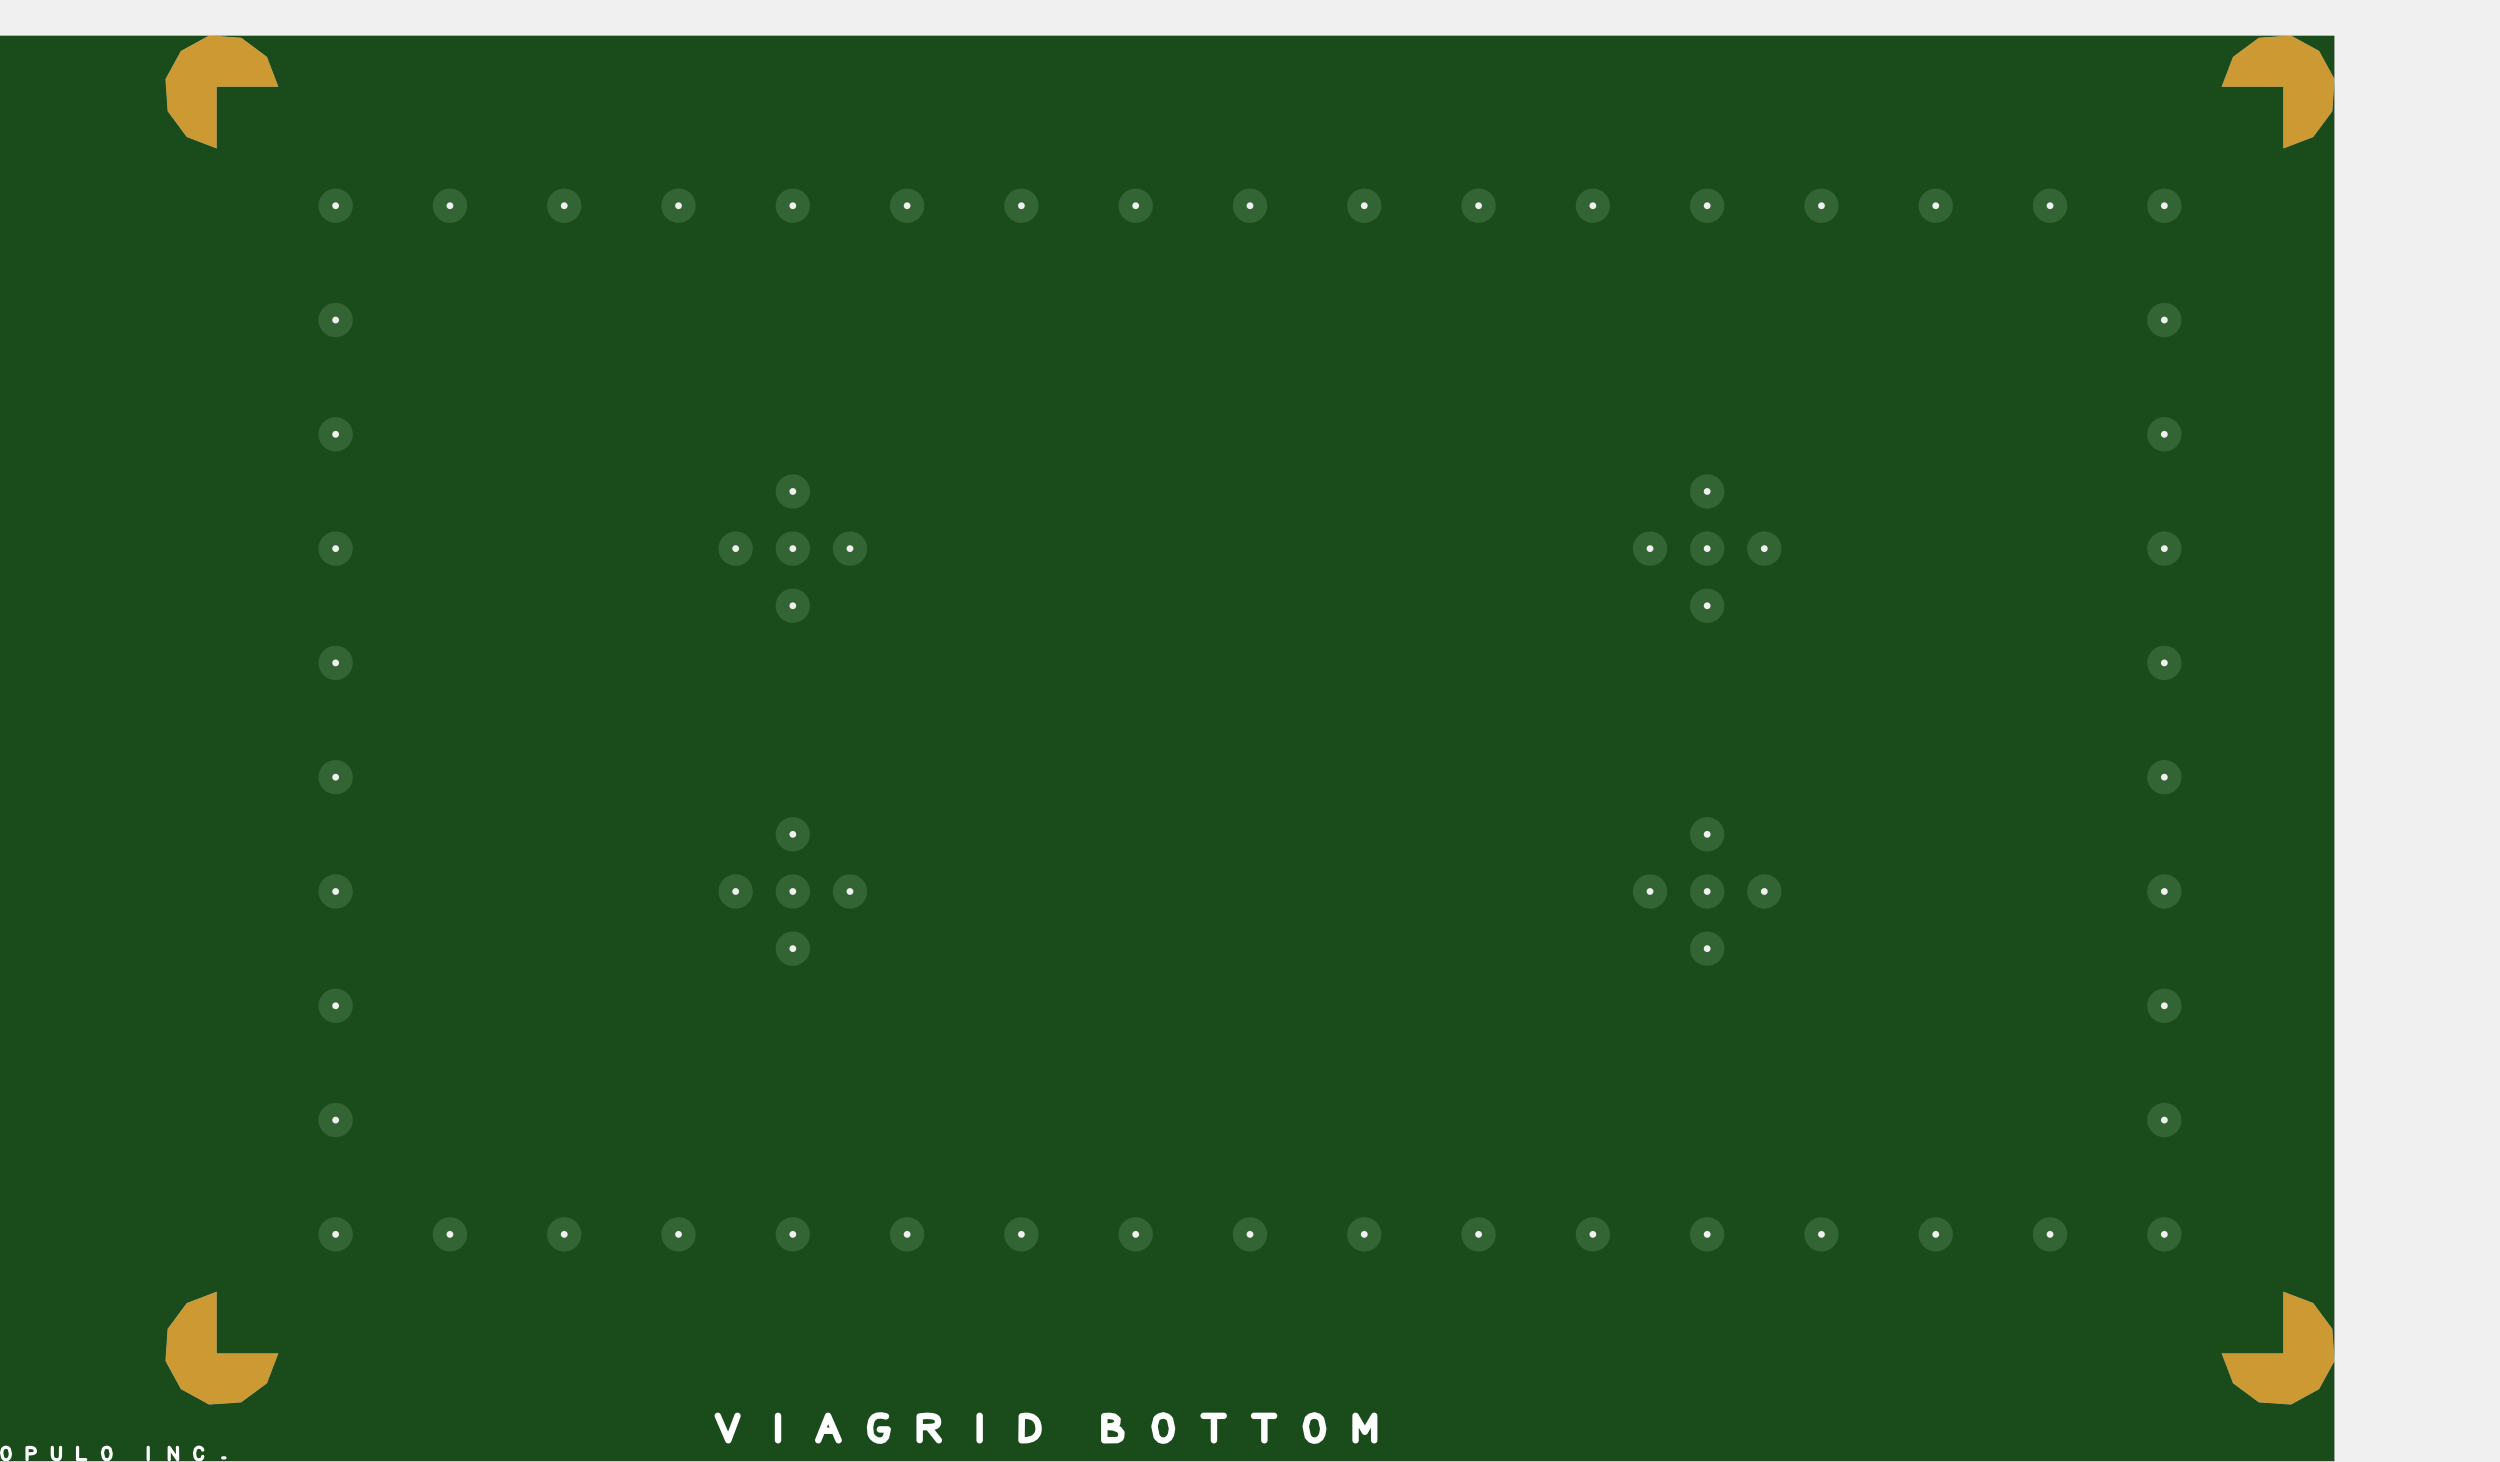
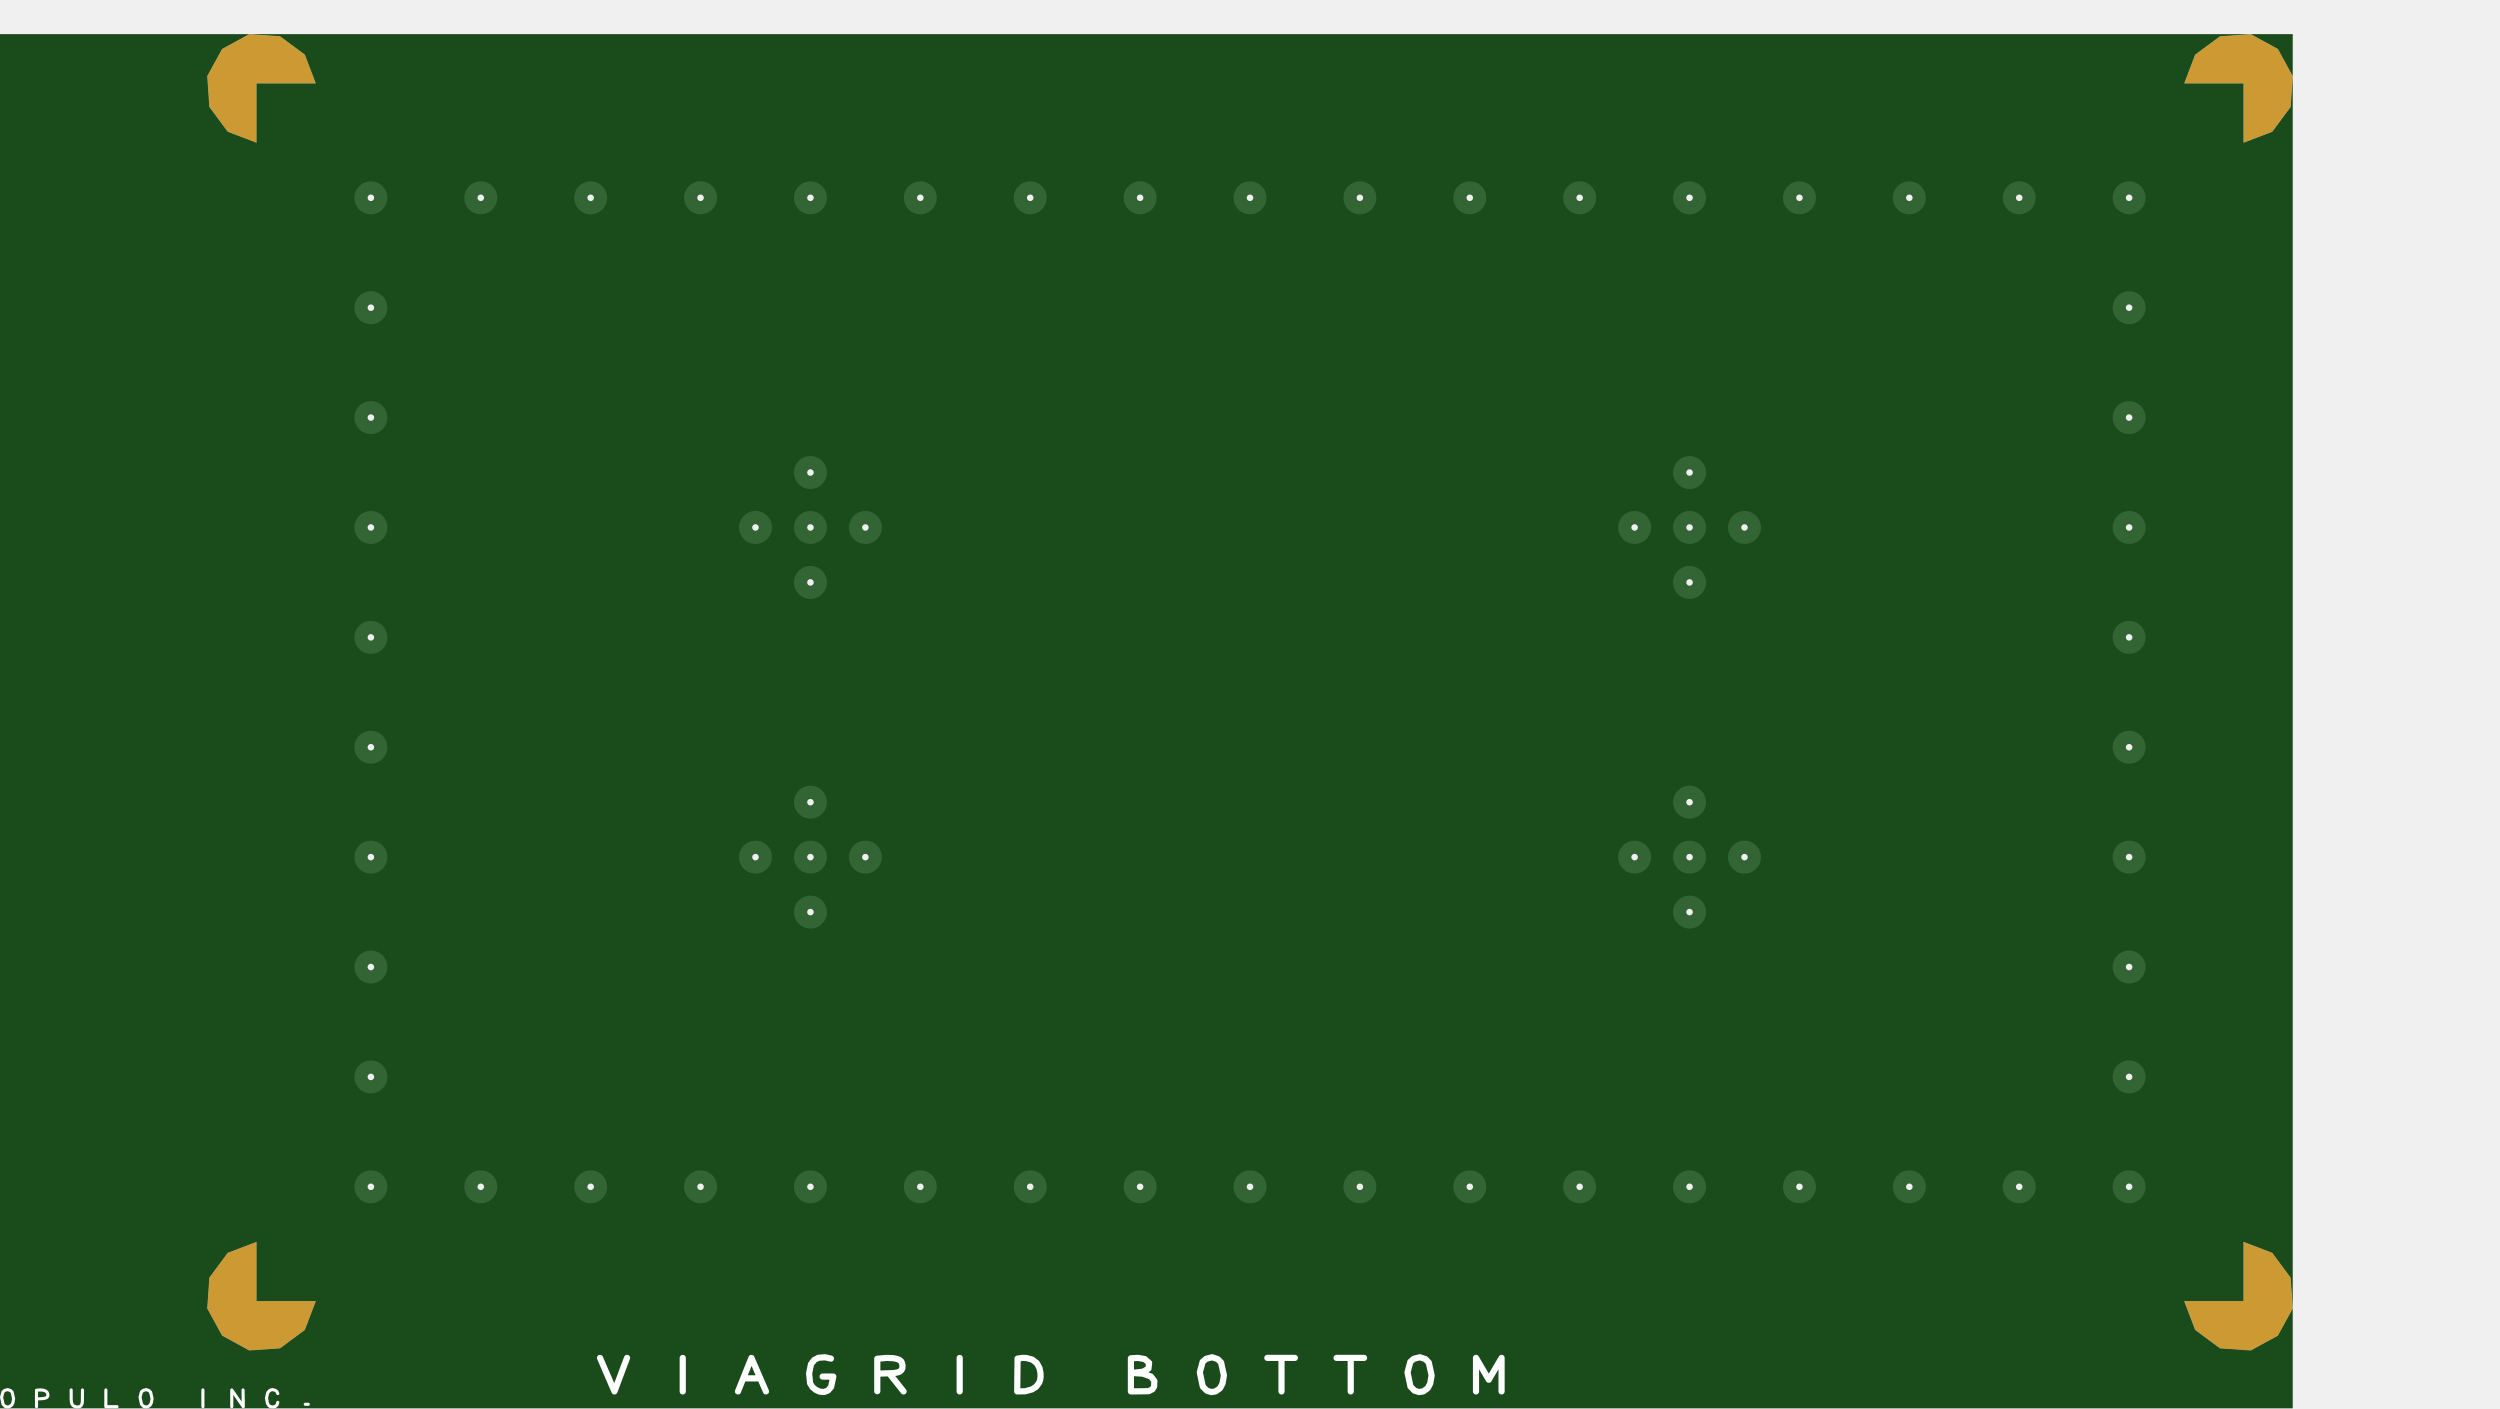
- <svg xmlns="http://www.w3.org/2000/svg" xmlns:xlink="http://www.w3.org/1999/xlink" version="1.1" stroke-linecap="round" stroke-linejoin="round" stroke-width="0" fill-rule="evenodd" clip-rule="evenodd" id="Tqj9TzU8t1WA_bottom" viewBox="-4683.449 65.754 109366.897 63934.247" width="109.367mm" height="63.934mm">
+ <svg xmlns="http://www.w3.org/2000/svg" xmlns:xlink="http://www.w3.org/1999/xlink" version="1.1" stroke-linecap="round" stroke-linejoin="round" stroke-width="0" fill-rule="evenodd" clip-rule="evenodd" id="Z_bxb2PFnFPs_bottom" viewBox="-6874.792 -90.219 113749.585 64090.219" width="113.75mm" height="64.09mm">
  <defs>
-     <style>.Tqj9TzU8t1WA_fr4 {color: #666666;}
- .Tqj9TzU8t1WA_cu {color: #cccccc;}
- .Tqj9TzU8t1WA_cf {color: #cc9933;}
- .Tqj9TzU8t1WA_sm {color: #004200; opacity: 0.749;}
- .Tqj9TzU8t1WA_ss {color: #ffffff;}
- .Tqj9TzU8t1WA_sp {color: #999999;}
- .Tqj9TzU8t1WA_out {color: #000000;}</style>
-     <circle cx="0" cy="0" r="750" id="ZumSgtnOKs-R_pad-10" />
-     <circle cx="0" cy="0" r="150" id="XJJ0CYx9HquJ_pad-10" />
-     <g id="Tqj9TzU8t1WA_bottom_copper">
+     <style>.Z_bxb2PFnFPs_fr4 {color: #666666;}
+ .Z_bxb2PFnFPs_cu {color: #cccccc;}
+ .Z_bxb2PFnFPs_cf {color: #cc9933;}
+ .Z_bxb2PFnFPs_sm {color: #004200; opacity: 0.749;}
+ .Z_bxb2PFnFPs_ss {color: #ffffff;}
+ .Z_bxb2PFnFPs_sp {color: #999999;}
+ .Z_bxb2PFnFPs_out {color: #000000;}</style>
+     <circle cx="0" cy="0" r="750" id="bzx1utbJ7mVH_pad-10" />
+     <circle cx="0" cy="0" r="150" id="S708NTp1bdPb_pad-10" />
+     <g id="Z_bxb2PFnFPs_bottom_copper">
      <path d="M 92500.001 60200 95200 60200 95199.997 57499.999 96515.645 58001.794 97353.532 59133.459 97449.544 60538.273 96773.416 61773.414 95538.276 62449.542 94133.462 62353.531 93001.796 61515.643 92500.001 60199.998 92500.001 60200" />
      <path d="M 95200 7499.999 95200 4800 92499.999 4800.003 93001.794 3484.355 94133.459 2646.468 95538.273 2550.456 96773.414 3226.584 97449.542 4461.724 97353.531 5866.538 96515.643 6998.204 95199.998 7499.999 95200 7499.999" />
      <path d="M 4800 57500.001 4800 60200 7500 60199.996 6998.204 61515.645 5866.539 62353.532 4461.725 62449.543 3226.585 61773.415 2550.457 60538.275 2646.468 59133.461 3484.355 58001.796 4800 57500 4800 57500.001" />
      <path d="M 7500 4800 4800 4800 4800.004 7500 3484.356 6998.205 2646.469 5866.54 2550.457 4461.725 3226.585 3226.585 4461.725 2550.457 5866.54 2646.469 6998.205 3484.356 7500 4800.001 7500 4800" />
-       <use xlink:href="#ZumSgtnOKs-R_pad-10" x="32500" y="25000" />
-       <use xlink:href="#ZumSgtnOKs-R_pad-10" x="40000" y="10000" />
-       <use xlink:href="#ZumSgtnOKs-R_pad-10" x="80000" y="10000" />
-       <use xlink:href="#ZumSgtnOKs-R_pad-10" x="10000" y="25000" />
-       <use xlink:href="#ZumSgtnOKs-R_pad-10" x="90000" y="50000" />
-       <use xlink:href="#ZumSgtnOKs-R_pad-10" x="90000" y="30000" />
-       <use xlink:href="#ZumSgtnOKs-R_pad-10" x="25000" y="55000" />
-       <use xlink:href="#ZumSgtnOKs-R_pad-10" x="10000" y="35000" />
-       <use xlink:href="#ZumSgtnOKs-R_pad-10" x="32500" y="40000" />
-       <use xlink:href="#ZumSgtnOKs-R_pad-10" x="90000" y="10000" />
-       <use xlink:href="#ZumSgtnOKs-R_pad-10" x="30000" y="25000" />
-       <use xlink:href="#ZumSgtnOKs-R_pad-10" x="10000" y="50000" />
-       <use xlink:href="#ZumSgtnOKs-R_pad-10" x="55000" y="55000" />
-       <use xlink:href="#ZumSgtnOKs-R_pad-10" x="20000" y="10000" />
-       <use xlink:href="#ZumSgtnOKs-R_pad-10" x="65000" y="10000" />
-       <use xlink:href="#ZumSgtnOKs-R_pad-10" x="25000" y="10000" />
-       <use xlink:href="#ZumSgtnOKs-R_pad-10" x="30000" y="55000" />
-       <use xlink:href="#ZumSgtnOKs-R_pad-10" x="72500" y="25000" />
-       <use xlink:href="#ZumSgtnOKs-R_pad-10" x="67500" y="40000" />
-       <use xlink:href="#ZumSgtnOKs-R_pad-10" x="10000" y="10000" />
-       <use xlink:href="#ZumSgtnOKs-R_pad-10" x="15000" y="55000" />
-       <use xlink:href="#ZumSgtnOKs-R_pad-10" x="55000" y="10000" />
-       <use xlink:href="#ZumSgtnOKs-R_pad-10" x="10000" y="55000" />
-       <use xlink:href="#ZumSgtnOKs-R_pad-10" x="70000" y="42500" />
-       <use xlink:href="#ZumSgtnOKs-R_pad-10" x="75000" y="55000" />
-       <use xlink:href="#ZumSgtnOKs-R_pad-10" x="60000" y="10000" />
-       <use xlink:href="#ZumSgtnOKs-R_pad-10" x="90000" y="15000" />
-       <use xlink:href="#ZumSgtnOKs-R_pad-10" x="30000" y="27500" />
-       <use xlink:href="#ZumSgtnOKs-R_pad-10" x="30000" y="22500" />
-       <use xlink:href="#ZumSgtnOKs-R_pad-10" x="45000" y="55000" />
-       <use xlink:href="#ZumSgtnOKs-R_pad-10" x="67500" y="25000" />
-       <use xlink:href="#ZumSgtnOKs-R_pad-10" x="40000" y="55000" />
-       <use xlink:href="#ZumSgtnOKs-R_pad-10" x="72500" y="40000" />
-       <use xlink:href="#ZumSgtnOKs-R_pad-10" x="65000" y="55000" />
-       <use xlink:href="#ZumSgtnOKs-R_pad-10" x="45000" y="10000" />
-       <use xlink:href="#ZumSgtnOKs-R_pad-10" x="10000" y="45000" />
-       <use xlink:href="#ZumSgtnOKs-R_pad-10" x="50000" y="10000" />
-       <use xlink:href="#ZumSgtnOKs-R_pad-10" x="70000" y="55000" />
-       <use xlink:href="#ZumSgtnOKs-R_pad-10" x="90000" y="40000" />
-       <use xlink:href="#ZumSgtnOKs-R_pad-10" x="85000" y="55000" />
-       <use xlink:href="#ZumSgtnOKs-R_pad-10" x="35000" y="55000" />
-       <use xlink:href="#ZumSgtnOKs-R_pad-10" x="30000" y="42500" />
-       <use xlink:href="#ZumSgtnOKs-R_pad-10" x="90000" y="35000" />
-       <use xlink:href="#ZumSgtnOKs-R_pad-10" x="80000" y="55000" />
-       <use xlink:href="#ZumSgtnOKs-R_pad-10" x="90000" y="20000" />
-       <use xlink:href="#ZumSgtnOKs-R_pad-10" x="60000" y="55000" />
-       <use xlink:href="#ZumSgtnOKs-R_pad-10" x="10000" y="30000" />
-       <use xlink:href="#ZumSgtnOKs-R_pad-10" x="75000" y="10000" />
-       <use xlink:href="#ZumSgtnOKs-R_pad-10" x="30000" y="37500" />
-       <use xlink:href="#ZumSgtnOKs-R_pad-10" x="90000" y="25000" />
-       <use xlink:href="#ZumSgtnOKs-R_pad-10" x="15000" y="10000" />
-       <use xlink:href="#ZumSgtnOKs-R_pad-10" x="90000" y="45000" />
-       <use xlink:href="#ZumSgtnOKs-R_pad-10" x="70000" y="25000" />
-       <use xlink:href="#ZumSgtnOKs-R_pad-10" x="10000" y="20000" />
-       <use xlink:href="#ZumSgtnOKs-R_pad-10" x="85000" y="10000" />
-       <use xlink:href="#ZumSgtnOKs-R_pad-10" x="70000" y="22500" />
-       <use xlink:href="#ZumSgtnOKs-R_pad-10" x="70000" y="37500" />
-       <use xlink:href="#ZumSgtnOKs-R_pad-10" x="70000" y="40000" />
-       <use xlink:href="#ZumSgtnOKs-R_pad-10" x="10000" y="15000" />
-       <use xlink:href="#ZumSgtnOKs-R_pad-10" x="90000" y="55000" />
-       <use xlink:href="#ZumSgtnOKs-R_pad-10" x="50000" y="55000" />
-       <use xlink:href="#ZumSgtnOKs-R_pad-10" x="30000" y="40000" />
-       <use xlink:href="#ZumSgtnOKs-R_pad-10" x="20000" y="55000" />
-       <use xlink:href="#ZumSgtnOKs-R_pad-10" x="10000" y="40000" />
-       <use xlink:href="#ZumSgtnOKs-R_pad-10" x="35000" y="10000" />
-       <use xlink:href="#ZumSgtnOKs-R_pad-10" x="30000" y="10000" />
-       <use xlink:href="#ZumSgtnOKs-R_pad-10" x="70000" y="10000" />
-       <use xlink:href="#ZumSgtnOKs-R_pad-10" x="70000" y="27500" />
-       <use xlink:href="#ZumSgtnOKs-R_pad-10" x="27500" y="25000" />
-       <use xlink:href="#ZumSgtnOKs-R_pad-10" x="27500" y="40000" />
+       <use xlink:href="#bzx1utbJ7mVH_pad-10" x="32500" y="25000" />
+       <use xlink:href="#bzx1utbJ7mVH_pad-10" x="40000" y="10000" />
+       <use xlink:href="#bzx1utbJ7mVH_pad-10" x="80000" y="10000" />
+       <use xlink:href="#bzx1utbJ7mVH_pad-10" x="10000" y="25000" />
+       <use xlink:href="#bzx1utbJ7mVH_pad-10" x="90000" y="50000" />
+       <use xlink:href="#bzx1utbJ7mVH_pad-10" x="90000" y="30000" />
+       <use xlink:href="#bzx1utbJ7mVH_pad-10" x="25000" y="55000" />
+       <use xlink:href="#bzx1utbJ7mVH_pad-10" x="10000" y="35000" />
+       <use xlink:href="#bzx1utbJ7mVH_pad-10" x="32500" y="40000" />
+       <use xlink:href="#bzx1utbJ7mVH_pad-10" x="90000" y="10000" />
+       <use xlink:href="#bzx1utbJ7mVH_pad-10" x="30000" y="25000" />
+       <use xlink:href="#bzx1utbJ7mVH_pad-10" x="10000" y="50000" />
+       <use xlink:href="#bzx1utbJ7mVH_pad-10" x="55000" y="55000" />
+       <use xlink:href="#bzx1utbJ7mVH_pad-10" x="20000" y="10000" />
+       <use xlink:href="#bzx1utbJ7mVH_pad-10" x="65000" y="10000" />
+       <use xlink:href="#bzx1utbJ7mVH_pad-10" x="25000" y="10000" />
+       <use xlink:href="#bzx1utbJ7mVH_pad-10" x="30000" y="55000" />
+       <use xlink:href="#bzx1utbJ7mVH_pad-10" x="72500" y="25000" />
+       <use xlink:href="#bzx1utbJ7mVH_pad-10" x="67500" y="40000" />
+       <use xlink:href="#bzx1utbJ7mVH_pad-10" x="10000" y="10000" />
+       <use xlink:href="#bzx1utbJ7mVH_pad-10" x="15000" y="55000" />
+       <use xlink:href="#bzx1utbJ7mVH_pad-10" x="55000" y="10000" />
+       <use xlink:href="#bzx1utbJ7mVH_pad-10" x="10000" y="55000" />
+       <use xlink:href="#bzx1utbJ7mVH_pad-10" x="70000" y="42500" />
+       <use xlink:href="#bzx1utbJ7mVH_pad-10" x="75000" y="55000" />
+       <use xlink:href="#bzx1utbJ7mVH_pad-10" x="60000" y="10000" />
+       <use xlink:href="#bzx1utbJ7mVH_pad-10" x="90000" y="15000" />
+       <use xlink:href="#bzx1utbJ7mVH_pad-10" x="30000" y="27500" />
+       <use xlink:href="#bzx1utbJ7mVH_pad-10" x="30000" y="22500" />
+       <use xlink:href="#bzx1utbJ7mVH_pad-10" x="45000" y="55000" />
+       <use xlink:href="#bzx1utbJ7mVH_pad-10" x="67500" y="25000" />
+       <use xlink:href="#bzx1utbJ7mVH_pad-10" x="40000" y="55000" />
+       <use xlink:href="#bzx1utbJ7mVH_pad-10" x="72500" y="40000" />
+       <use xlink:href="#bzx1utbJ7mVH_pad-10" x="65000" y="55000" />
+       <use xlink:href="#bzx1utbJ7mVH_pad-10" x="45000" y="10000" />
+       <use xlink:href="#bzx1utbJ7mVH_pad-10" x="10000" y="45000" />
+       <use xlink:href="#bzx1utbJ7mVH_pad-10" x="50000" y="10000" />
+       <use xlink:href="#bzx1utbJ7mVH_pad-10" x="70000" y="55000" />
+       <use xlink:href="#bzx1utbJ7mVH_pad-10" x="90000" y="40000" />
+       <use xlink:href="#bzx1utbJ7mVH_pad-10" x="85000" y="55000" />
+       <use xlink:href="#bzx1utbJ7mVH_pad-10" x="35000" y="55000" />
+       <use xlink:href="#bzx1utbJ7mVH_pad-10" x="30000" y="42500" />
+       <use xlink:href="#bzx1utbJ7mVH_pad-10" x="90000" y="35000" />
+       <use xlink:href="#bzx1utbJ7mVH_pad-10" x="80000" y="55000" />
+       <use xlink:href="#bzx1utbJ7mVH_pad-10" x="90000" y="20000" />
+       <use xlink:href="#bzx1utbJ7mVH_pad-10" x="60000" y="55000" />
+       <use xlink:href="#bzx1utbJ7mVH_pad-10" x="10000" y="30000" />
+       <use xlink:href="#bzx1utbJ7mVH_pad-10" x="75000" y="10000" />
+       <use xlink:href="#bzx1utbJ7mVH_pad-10" x="30000" y="37500" />
+       <use xlink:href="#bzx1utbJ7mVH_pad-10" x="90000" y="25000" />
+       <use xlink:href="#bzx1utbJ7mVH_pad-10" x="15000" y="10000" />
+       <use xlink:href="#bzx1utbJ7mVH_pad-10" x="90000" y="45000" />
+       <use xlink:href="#bzx1utbJ7mVH_pad-10" x="70000" y="25000" />
+       <use xlink:href="#bzx1utbJ7mVH_pad-10" x="10000" y="20000" />
+       <use xlink:href="#bzx1utbJ7mVH_pad-10" x="85000" y="10000" />
+       <use xlink:href="#bzx1utbJ7mVH_pad-10" x="70000" y="22500" />
+       <use xlink:href="#bzx1utbJ7mVH_pad-10" x="70000" y="37500" />
+       <use xlink:href="#bzx1utbJ7mVH_pad-10" x="70000" y="40000" />
+       <use xlink:href="#bzx1utbJ7mVH_pad-10" x="10000" y="15000" />
+       <use xlink:href="#bzx1utbJ7mVH_pad-10" x="90000" y="55000" />
+       <use xlink:href="#bzx1utbJ7mVH_pad-10" x="50000" y="55000" />
+       <use xlink:href="#bzx1utbJ7mVH_pad-10" x="30000" y="40000" />
+       <use xlink:href="#bzx1utbJ7mVH_pad-10" x="20000" y="55000" />
+       <use xlink:href="#bzx1utbJ7mVH_pad-10" x="10000" y="40000" />
+       <use xlink:href="#bzx1utbJ7mVH_pad-10" x="35000" y="10000" />
+       <use xlink:href="#bzx1utbJ7mVH_pad-10" x="30000" y="10000" />
+       <use xlink:href="#bzx1utbJ7mVH_pad-10" x="70000" y="10000" />
+       <use xlink:href="#bzx1utbJ7mVH_pad-10" x="70000" y="27500" />
+       <use xlink:href="#bzx1utbJ7mVH_pad-10" x="27500" y="25000" />
+       <use xlink:href="#bzx1utbJ7mVH_pad-10" x="27500" y="40000" />
    </g>
-     <g id="Tqj9TzU8t1WA_bottom_silkscreen">
-       <path d="M 104431.882 136.794 104501.861 158.566 104565.83 224.807 104613.136 449.643 104568.076 617.924 104512.792 665.854 104417.07 690.722 104326.95 660.87 104274.185 606.31 104228.998 401.331 104251.487 271.921 104291.563 197.131 104362.746 146.186 104431.882 136.794 M 103500.061 146.436 103500.061 670.265 103392.581 680.341 103296.432 674.043 103233.912 657.095 103205.958 643.397 103161.373 603.218 103141.561 560.064 103137.072 496.976 103154.839 457.314 103182.567 435.391 103226.783 417.813 103290.73 405.207 103377.639 398.201 103490.76 397.422 M 102396.408 680.341 102395.574 382.761 102389.832 301.81 102375.144 241.847 102346.981 196.238 102310.138 166.082 102255.097 144.302 102185.647 136.066 102136.902 144.311 102096.923 166.032 102072.998 191.48 102062.726 208.208 102047.012 250.859 102039.676 307.357 102035.726 679.537 M 101291.216 680.341 101291.216 146.436 100935.917 146.436 M 100021.882 136.794 100091.861 158.566 100155.83 224.807 100203.136 449.643 100158.076 617.924 100102.792 665.854 100007.07 690.722 99916.95 660.87 99864.185 606.31 99818.998 401.331 99841.487 271.921 99881.563 197.131 99952.746 146.186 100021.882 136.794 M 98199.817 680.341 98199.817 146.436 M 97280.927 146.436 97280.927 680.341 96913.707 146.436 96920.913 680.341 M 95815.245 563.12 95839.365 621.908 95883.613 663.531 95967.409 690.722 96029.331 682.419 96083.899 654.548 96137.184 590.222 96174.389 421.373 96145.193 251.634 96101.637 183.281 96056.355 151.294 95968.138 136.794 95891.258 155.328 95834.332 209.413 95815.245 285.749 M 94843.868 223.529 94940.766 223.529" fill="none" stroke-width="140.625" />
-       <path d="M 73282.415 2060.681 72822.119 992.872 72421.854 2060.681 M 70647.134 2060.681 70647.134 992.872 M 68887.794 992.872 68459.218 2060.681 67996.472 992.872 M 68671.648 1409.379 68233.412 1409.379 M 65926.846 2038.715 66121.222 2081.445 66326.605 2064.379 66458.341 1996.105 66562.324 1860.467 66622.425 1567.637 66590.366 1250.287 66520.888 1135.84 66413.658 1043.644 66284.412 985.594 66148.866 973.588 66022.739 1019.526 65921.762 1135.301 65851.842 1465.938 66192.138 1466.694 M 64451.264 1000.524 64451.264 2033.024 64148.525 2060.681 63936.04 2051.434 63807.859 2023.021 63753.961 1999.858 63709.601 1969.708 63676.83 1931.813 63647.933 1829.054 63650.645 1737.924 63680.221 1671.938 63733.303 1626.734 63806.533 1597.942 63946.818 1575.986 64431.197 1558.837 M 64028.94 1515.243 63613.005 992.872 M 61827.134 2060.681 61827.134 992.872 M 59994.735 992.872 59983.105 2038.502 59826.583 2060.681 59706.677 2058.103 59511.909 2005.427 59367.874 1891.671 59285.522 1738.501 59252.694 1579.683 59249.532 1460.107 59264.548 1357.625 59295.265 1270.94 59393.882 1139.78 59525.539 1056.282 59741.555 997.767 59994.735 992.872 M 56373.005 992.872 56373.005 2048.149 56144.014 2060.681 55934.335 2023.829 55793.068 1900.151 55815.047 1719.325 55981.27 1622.564 56340.303 1581.039 55991.206 1559.141 55735.269 1467.757 55626.263 1327.264 55635.22 1145.569 55684.286 1065.302 55806.659 1000.073 56373.005 992.872 M 53816.264 973.588 53956.223 1017.132 54084.16 1149.615 54178.772 1599.287 54088.652 1935.848 53978.084 2031.708 53786.641 2081.445 53606.4 2021.741 53500.87 1912.62 53410.496 1502.662 53455.474 1243.842 53535.625 1094.261 53677.993 992.373 53816.264 973.588 M 52027.605 2060.681 51151.663 2060.681 M 51576.628 2060.681 51576.628 992.872 M 49822.605 2060.681 48946.663 2060.681 M 49371.628 2060.681 49371.628 992.872 M 47201.264 973.588 47341.223 1017.132 47469.16 1149.615 47563.772 1599.287 47473.652 1935.848 47363.084 2031.708 47171.641 2081.445 46991.4 2021.741 46885.87 1912.62 46795.496 1502.662 46840.474 1243.842 46920.625 1094.261 47062.993 992.373 47201.264 973.588 M 45381.842 992.872 45381.842 2060.681 44974.632 1365.325 44567.426 2060.681 44567.426 992.872" fill="none" stroke-width="281.25" />
+     <g id="Z_bxb2PFnFPs_bottom_silkscreen">
+       <path d="M 106545.545 -18.866 106645.516 12.237 106736.9 106.868 106804.48 428.062 106740.109 668.463 106661.131 736.934 106524.386 772.46 106395.643 729.815 106320.264 651.872 106255.712 359.044 106287.838 174.173 106345.09 67.329 106446.781 -5.448 106545.545 -18.866 M 105214.373 -5.091 105214.373 743.236 105060.83 757.63 104923.474 748.633 104834.159 724.422 104794.225 704.853 104730.533 647.455 104702.23 585.806 104695.817 495.68 104721.199 439.019 104760.811 407.702 104823.976 382.589 104915.328 364.581 105039.484 354.573 105201.086 353.46 M 103637.725 757.63 103636.535 332.516 103628.332 216.871 103607.348 131.21 103567.116 66.055 103514.483 22.974 103435.853 -8.14 103336.638 -19.906 103267.003 -8.126 103209.89 22.903 103175.711 59.258 103161.037 83.155 103138.589 144.084 103128.109 224.796 103122.465 756.481 M 102058.88 757.63 102058.88 -5.091 101551.31 -5.091 M 100245.545 -18.866 100345.516 12.237 100436.9 106.868 100504.48 428.062 100440.109 668.463 100361.131 736.934 100224.386 772.46 100095.643 729.815 100020.264 651.872 99955.712 359.044 99987.838 174.173 100045.089 67.329 100146.78 -5.448 100245.545 -18.866 M 97642.596 757.63 97642.596 -5.091 M 96329.895 -5.091 96329.895 757.63 95805.296 -5.091 95815.59 757.63 M 94236.064 590.172 94270.522 674.155 94333.732 733.616 94453.441 772.46 94541.901 760.598 94619.856 720.784 94695.977 628.889 94749.127 387.675 94707.418 145.192 94645.196 47.544 94580.507 1.849 94454.483 -18.866 94344.654 7.611 94263.332 84.876 94236.064 193.927 M 92848.382 105.042 92986.809 105.042" fill="none" stroke-width="140.625" />
+       <path d="M 79574.878 2215.259 78917.313 689.818 78345.505 2215.259 M 75810.192 2215.259 75810.192 689.818 M 73296.849 689.818 72684.597 2215.259 72023.531 689.818 M 72988.068 1284.828 72362.017 1284.828 M 69066.924 2183.878 69344.603 2244.921 69638.007 2220.542 69826.202 2123.007 69974.749 1929.239 70060.607 1510.91 70014.808 1057.553 69915.554 894.057 69762.369 762.348 69577.732 679.42 69384.095 662.268 69203.913 727.894 69059.661 893.287 68959.774 1365.625 69445.911 1366.705 M 66958.948 700.748 66958.948 2175.749 66526.464 2215.259 66222.915 2202.049 66039.798 2161.459 65962.801 2128.368 65899.43 2085.297 65852.614 2031.162 65811.333 1884.363 65815.208 1754.178 65857.458 1659.912 65933.29 1595.335 66037.904 1554.202 66238.311 1522.837 66930.281 1498.339 M 66355.628 1436.061 65761.435 689.818 M 63210.192 2215.259 63210.192 689.818 M 60592.479 689.818 60575.865 2183.574 60352.262 2215.259 60180.967 2211.576 59902.728 2136.324 59696.963 1973.816 59579.317 1755.001 59532.42 1528.118 59527.902 1357.296 59549.354 1210.893 59593.236 1087.057 59734.117 899.686 59922.199 780.402 60230.793 696.811 60592.479 689.818 M 55418.579 689.818 55418.579 2197.356 55091.449 2215.259 54791.907 2162.614 54590.097 1985.93 54621.496 1727.608 54858.957 1589.377 55371.862 1530.055 54873.152 1498.774 54507.527 1368.224 54351.804 1167.519 54364.6 907.955 54434.694 793.288 54609.513 700.105 55418.579 689.818 M 51766.091 662.268 51966.033 724.474 52148.8 913.735 52283.96 1556.124 52155.217 2036.926 51997.263 2173.868 51723.773 2244.921 51466.285 2159.63 51315.528 2003.743 51186.423 1418.088 51250.677 1048.346 51365.179 834.659 51568.561 689.104 51766.091 662.268 M 49210.865 2215.259 47959.518 2215.259 M 48566.611 2215.259 48566.611 689.818 M 46060.865 2215.259 44809.518 2215.259 M 45416.611 2215.259 45416.611 689.818 M 42316.091 662.268 42516.032 724.474 42698.8 913.735 42833.96 1556.124 42705.217 2036.926 42547.262 2173.868 42273.773 2244.921 42016.285 2159.63 41865.528 2003.743 41736.423 1418.088 41800.676 1048.346 41915.179 834.659 42118.561 689.104 42316.091 662.268 M 39716.918 689.818 39716.918 2215.259 39135.189 1221.893 38553.465 2215.259 38553.465 689.818" fill="none" stroke-width="281.25" />
    </g>
-     <g id="Tqj9TzU8t1WA_bottom_soldermask">
+     <g id="Z_bxb2PFnFPs_bottom_soldermask">
      <path d="M 92500.001 60200 95200 60200 95199.997 57499.999 96515.645 58001.794 97353.532 59133.459 97449.544 60538.273 96773.416 61773.414 95538.276 62449.542 94133.462 62353.531 93001.796 61515.643 92500.001 60199.998 92500.001 60200" />
      <path d="M 95200 7499.999 95200 4800 92499.999 4800.003 93001.794 3484.355 94133.459 2646.468 95538.273 2550.456 96773.414 3226.584 97449.542 4461.724 97353.531 5866.538 96515.643 6998.204 95199.998 7499.999 95200 7499.999" />
      <path d="M 4800 57500.001 4800 60200 7500 60199.996 6998.204 61515.645 5866.539 62353.532 4461.725 62449.543 3226.585 61773.415 2550.457 60538.275 2646.468 59133.461 3484.355 58001.796 4800 57500 4800 57500.001" />
      <path d="M 7500 4800 4800 4800 4800.004 7500 3484.356 6998.205 2646.469 5866.54 2550.457 4461.725 3226.585 3226.585 4461.725 2550.457 5866.54 2646.469 6998.205 3484.356 7500 4800.001 7500 4800" />
    </g>
-     <g id="Tqj9TzU8t1WA_bottom_drill1">
-       <use xlink:href="#XJJ0CYx9HquJ_pad-10" x="32500" y="25000" />
-       <use xlink:href="#XJJ0CYx9HquJ_pad-10" x="40000" y="10000" />
-       <use xlink:href="#XJJ0CYx9HquJ_pad-10" x="80000" y="10000" />
-       <use xlink:href="#XJJ0CYx9HquJ_pad-10" x="10000" y="25000" />
-       <use xlink:href="#XJJ0CYx9HquJ_pad-10" x="90000" y="50000" />
-       <use xlink:href="#XJJ0CYx9HquJ_pad-10" x="90000" y="30000" />
-       <use xlink:href="#XJJ0CYx9HquJ_pad-10" x="25000" y="55000" />
-       <use xlink:href="#XJJ0CYx9HquJ_pad-10" x="10000" y="35000" />
-       <use xlink:href="#XJJ0CYx9HquJ_pad-10" x="32500" y="40000" />
-       <use xlink:href="#XJJ0CYx9HquJ_pad-10" x="90000" y="10000" />
-       <use xlink:href="#XJJ0CYx9HquJ_pad-10" x="30000" y="25000" />
-       <use xlink:href="#XJJ0CYx9HquJ_pad-10" x="10000" y="50000" />
-       <use xlink:href="#XJJ0CYx9HquJ_pad-10" x="55000" y="55000" />
-       <use xlink:href="#XJJ0CYx9HquJ_pad-10" x="20000" y="10000" />
-       <use xlink:href="#XJJ0CYx9HquJ_pad-10" x="65000" y="10000" />
-       <use xlink:href="#XJJ0CYx9HquJ_pad-10" x="25000" y="10000" />
-       <use xlink:href="#XJJ0CYx9HquJ_pad-10" x="30000" y="55000" />
-       <use xlink:href="#XJJ0CYx9HquJ_pad-10" x="72500" y="25000" />
-       <use xlink:href="#XJJ0CYx9HquJ_pad-10" x="67500" y="40000" />
-       <use xlink:href="#XJJ0CYx9HquJ_pad-10" x="10000" y="10000" />
-       <use xlink:href="#XJJ0CYx9HquJ_pad-10" x="15000" y="55000" />
-       <use xlink:href="#XJJ0CYx9HquJ_pad-10" x="55000" y="10000" />
-       <use xlink:href="#XJJ0CYx9HquJ_pad-10" x="10000" y="55000" />
-       <use xlink:href="#XJJ0CYx9HquJ_pad-10" x="70000" y="42500" />
-       <use xlink:href="#XJJ0CYx9HquJ_pad-10" x="75000" y="55000" />
-       <use xlink:href="#XJJ0CYx9HquJ_pad-10" x="60000" y="10000" />
-       <use xlink:href="#XJJ0CYx9HquJ_pad-10" x="90000" y="15000" />
-       <use xlink:href="#XJJ0CYx9HquJ_pad-10" x="30000" y="27500" />
-       <use xlink:href="#XJJ0CYx9HquJ_pad-10" x="30000" y="22500" />
-       <use xlink:href="#XJJ0CYx9HquJ_pad-10" x="45000" y="55000" />
-       <use xlink:href="#XJJ0CYx9HquJ_pad-10" x="67500" y="25000" />
-       <use xlink:href="#XJJ0CYx9HquJ_pad-10" x="40000" y="55000" />
-       <use xlink:href="#XJJ0CYx9HquJ_pad-10" x="72500" y="40000" />
-       <use xlink:href="#XJJ0CYx9HquJ_pad-10" x="65000" y="55000" />
-       <use xlink:href="#XJJ0CYx9HquJ_pad-10" x="45000" y="10000" />
-       <use xlink:href="#XJJ0CYx9HquJ_pad-10" x="10000" y="45000" />
-       <use xlink:href="#XJJ0CYx9HquJ_pad-10" x="50000" y="10000" />
-       <use xlink:href="#XJJ0CYx9HquJ_pad-10" x="70000" y="55000" />
-       <use xlink:href="#XJJ0CYx9HquJ_pad-10" x="90000" y="40000" />
-       <use xlink:href="#XJJ0CYx9HquJ_pad-10" x="85000" y="55000" />
-       <use xlink:href="#XJJ0CYx9HquJ_pad-10" x="35000" y="55000" />
-       <use xlink:href="#XJJ0CYx9HquJ_pad-10" x="30000" y="42500" />
-       <use xlink:href="#XJJ0CYx9HquJ_pad-10" x="90000" y="35000" />
-       <use xlink:href="#XJJ0CYx9HquJ_pad-10" x="80000" y="55000" />
-       <use xlink:href="#XJJ0CYx9HquJ_pad-10" x="90000" y="20000" />
-       <use xlink:href="#XJJ0CYx9HquJ_pad-10" x="60000" y="55000" />
-       <use xlink:href="#XJJ0CYx9HquJ_pad-10" x="10000" y="30000" />
-       <use xlink:href="#XJJ0CYx9HquJ_pad-10" x="75000" y="10000" />
-       <use xlink:href="#XJJ0CYx9HquJ_pad-10" x="30000" y="37500" />
-       <use xlink:href="#XJJ0CYx9HquJ_pad-10" x="90000" y="25000" />
-       <use xlink:href="#XJJ0CYx9HquJ_pad-10" x="15000" y="10000" />
-       <use xlink:href="#XJJ0CYx9HquJ_pad-10" x="90000" y="45000" />
-       <use xlink:href="#XJJ0CYx9HquJ_pad-10" x="70000" y="25000" />
-       <use xlink:href="#XJJ0CYx9HquJ_pad-10" x="10000" y="20000" />
-       <use xlink:href="#XJJ0CYx9HquJ_pad-10" x="85000" y="10000" />
-       <use xlink:href="#XJJ0CYx9HquJ_pad-10" x="70000" y="22500" />
-       <use xlink:href="#XJJ0CYx9HquJ_pad-10" x="70000" y="37500" />
-       <use xlink:href="#XJJ0CYx9HquJ_pad-10" x="70000" y="40000" />
-       <use xlink:href="#XJJ0CYx9HquJ_pad-10" x="10000" y="15000" />
-       <use xlink:href="#XJJ0CYx9HquJ_pad-10" x="90000" y="55000" />
-       <use xlink:href="#XJJ0CYx9HquJ_pad-10" x="50000" y="55000" />
-       <use xlink:href="#XJJ0CYx9HquJ_pad-10" x="30000" y="40000" />
-       <use xlink:href="#XJJ0CYx9HquJ_pad-10" x="20000" y="55000" />
-       <use xlink:href="#XJJ0CYx9HquJ_pad-10" x="10000" y="40000" />
-       <use xlink:href="#XJJ0CYx9HquJ_pad-10" x="35000" y="10000" />
-       <use xlink:href="#XJJ0CYx9HquJ_pad-10" x="30000" y="10000" />
-       <use xlink:href="#XJJ0CYx9HquJ_pad-10" x="70000" y="10000" />
-       <use xlink:href="#XJJ0CYx9HquJ_pad-10" x="70000" y="27500" />
-       <use xlink:href="#XJJ0CYx9HquJ_pad-10" x="27500" y="25000" />
-       <use xlink:href="#XJJ0CYx9HquJ_pad-10" x="27500" y="40000" />
+     <g id="Z_bxb2PFnFPs_bottom_drill1">
+       <use xlink:href="#S708NTp1bdPb_pad-10" x="32500" y="25000" />
+       <use xlink:href="#S708NTp1bdPb_pad-10" x="40000" y="10000" />
+       <use xlink:href="#S708NTp1bdPb_pad-10" x="80000" y="10000" />
+       <use xlink:href="#S708NTp1bdPb_pad-10" x="10000" y="25000" />
+       <use xlink:href="#S708NTp1bdPb_pad-10" x="90000" y="50000" />
+       <use xlink:href="#S708NTp1bdPb_pad-10" x="90000" y="30000" />
+       <use xlink:href="#S708NTp1bdPb_pad-10" x="25000" y="55000" />
+       <use xlink:href="#S708NTp1bdPb_pad-10" x="10000" y="35000" />
+       <use xlink:href="#S708NTp1bdPb_pad-10" x="32500" y="40000" />
+       <use xlink:href="#S708NTp1bdPb_pad-10" x="90000" y="10000" />
+       <use xlink:href="#S708NTp1bdPb_pad-10" x="30000" y="25000" />
+       <use xlink:href="#S708NTp1bdPb_pad-10" x="10000" y="50000" />
+       <use xlink:href="#S708NTp1bdPb_pad-10" x="55000" y="55000" />
+       <use xlink:href="#S708NTp1bdPb_pad-10" x="20000" y="10000" />
+       <use xlink:href="#S708NTp1bdPb_pad-10" x="65000" y="10000" />
+       <use xlink:href="#S708NTp1bdPb_pad-10" x="25000" y="10000" />
+       <use xlink:href="#S708NTp1bdPb_pad-10" x="30000" y="55000" />
+       <use xlink:href="#S708NTp1bdPb_pad-10" x="72500" y="25000" />
+       <use xlink:href="#S708NTp1bdPb_pad-10" x="67500" y="40000" />
+       <use xlink:href="#S708NTp1bdPb_pad-10" x="10000" y="10000" />
+       <use xlink:href="#S708NTp1bdPb_pad-10" x="15000" y="55000" />
+       <use xlink:href="#S708NTp1bdPb_pad-10" x="55000" y="10000" />
+       <use xlink:href="#S708NTp1bdPb_pad-10" x="10000" y="55000" />
+       <use xlink:href="#S708NTp1bdPb_pad-10" x="70000" y="42500" />
+       <use xlink:href="#S708NTp1bdPb_pad-10" x="75000" y="55000" />
+       <use xlink:href="#S708NTp1bdPb_pad-10" x="60000" y="10000" />
+       <use xlink:href="#S708NTp1bdPb_pad-10" x="90000" y="15000" />
+       <use xlink:href="#S708NTp1bdPb_pad-10" x="30000" y="27500" />
+       <use xlink:href="#S708NTp1bdPb_pad-10" x="30000" y="22500" />
+       <use xlink:href="#S708NTp1bdPb_pad-10" x="45000" y="55000" />
+       <use xlink:href="#S708NTp1bdPb_pad-10" x="67500" y="25000" />
+       <use xlink:href="#S708NTp1bdPb_pad-10" x="40000" y="55000" />
+       <use xlink:href="#S708NTp1bdPb_pad-10" x="72500" y="40000" />
+       <use xlink:href="#S708NTp1bdPb_pad-10" x="65000" y="55000" />
+       <use xlink:href="#S708NTp1bdPb_pad-10" x="45000" y="10000" />
+       <use xlink:href="#S708NTp1bdPb_pad-10" x="10000" y="45000" />
+       <use xlink:href="#S708NTp1bdPb_pad-10" x="50000" y="10000" />
+       <use xlink:href="#S708NTp1bdPb_pad-10" x="70000" y="55000" />
+       <use xlink:href="#S708NTp1bdPb_pad-10" x="90000" y="40000" />
+       <use xlink:href="#S708NTp1bdPb_pad-10" x="85000" y="55000" />
+       <use xlink:href="#S708NTp1bdPb_pad-10" x="35000" y="55000" />
+       <use xlink:href="#S708NTp1bdPb_pad-10" x="30000" y="42500" />
+       <use xlink:href="#S708NTp1bdPb_pad-10" x="90000" y="35000" />
+       <use xlink:href="#S708NTp1bdPb_pad-10" x="80000" y="55000" />
+       <use xlink:href="#S708NTp1bdPb_pad-10" x="90000" y="20000" />
+       <use xlink:href="#S708NTp1bdPb_pad-10" x="60000" y="55000" />
+       <use xlink:href="#S708NTp1bdPb_pad-10" x="10000" y="30000" />
+       <use xlink:href="#S708NTp1bdPb_pad-10" x="75000" y="10000" />
+       <use xlink:href="#S708NTp1bdPb_pad-10" x="30000" y="37500" />
+       <use xlink:href="#S708NTp1bdPb_pad-10" x="90000" y="25000" />
+       <use xlink:href="#S708NTp1bdPb_pad-10" x="15000" y="10000" />
+       <use xlink:href="#S708NTp1bdPb_pad-10" x="90000" y="45000" />
+       <use xlink:href="#S708NTp1bdPb_pad-10" x="70000" y="25000" />
+       <use xlink:href="#S708NTp1bdPb_pad-10" x="10000" y="20000" />
+       <use xlink:href="#S708NTp1bdPb_pad-10" x="85000" y="10000" />
+       <use xlink:href="#S708NTp1bdPb_pad-10" x="70000" y="22500" />
+       <use xlink:href="#S708NTp1bdPb_pad-10" x="70000" y="37500" />
+       <use xlink:href="#S708NTp1bdPb_pad-10" x="70000" y="40000" />
+       <use xlink:href="#S708NTp1bdPb_pad-10" x="10000" y="15000" />
+       <use xlink:href="#S708NTp1bdPb_pad-10" x="90000" y="55000" />
+       <use xlink:href="#S708NTp1bdPb_pad-10" x="50000" y="55000" />
+       <use xlink:href="#S708NTp1bdPb_pad-10" x="30000" y="40000" />
+       <use xlink:href="#S708NTp1bdPb_pad-10" x="20000" y="55000" />
+       <use xlink:href="#S708NTp1bdPb_pad-10" x="10000" y="40000" />
+       <use xlink:href="#S708NTp1bdPb_pad-10" x="35000" y="10000" />
+       <use xlink:href="#S708NTp1bdPb_pad-10" x="30000" y="10000" />
+       <use xlink:href="#S708NTp1bdPb_pad-10" x="70000" y="10000" />
+       <use xlink:href="#S708NTp1bdPb_pad-10" x="70000" y="27500" />
+       <use xlink:href="#S708NTp1bdPb_pad-10" x="27500" y="25000" />
+       <use xlink:href="#S708NTp1bdPb_pad-10" x="27500" y="40000" />
    </g>
-     <mask id="Tqj9TzU8t1WA_bottom_mech-mask">
+     <mask id="Z_bxb2PFnFPs_bottom_mech-mask">
      <g fill="#000" stroke="#000">
-         <rect x="2550.457" y="65.754" width="102132.992" height="62383.789" fill="#fff" />
-         <use xlink:href="#Tqj9TzU8t1WA_bottom_drill1" />
+         <rect x="2550.457" y="-90.219" width="104324.336" height="62539.762" fill="#fff" />
+         <use xlink:href="#Z_bxb2PFnFPs_bottom_drill1" />
      </g>
    </mask>
-     <mask id="Tqj9TzU8t1WA_bottom_cf-mask">
+     <mask id="Z_bxb2PFnFPs_bottom_cf-mask">
      <g fill="#fff" stroke="#fff">
-         <use xlink:href="#Tqj9TzU8t1WA_bottom_soldermask" />
+         <use xlink:href="#Z_bxb2PFnFPs_bottom_soldermask" />
      </g>
    </mask>
-     <mask id="Tqj9TzU8t1WA_bottom_sm-mask">
+     <mask id="Z_bxb2PFnFPs_bottom_sm-mask">
      <g fill="#000" stroke="#000">
-         <rect x="2550.457" y="65.754" width="102132.992" height="62383.789" fill="#fff" />
-         <use xlink:href="#Tqj9TzU8t1WA_bottom_soldermask" />
+         <rect x="2550.457" y="-90.219" width="104324.336" height="62539.762" fill="#fff" />
+         <use xlink:href="#Z_bxb2PFnFPs_bottom_soldermask" />
      </g>
    </mask>
  </defs>
-   <g transform="translate(0,64065.753) scale(1,-1)">
-     <g mask="url(#Tqj9TzU8t1WA_bottom_mech-mask)" transform="translate(100000,0) scale(-1,1)">
-       <rect x="2550.457" y="65.754" width="102132.992" height="62383.789" fill="currentColor" class="Tqj9TzU8t1WA_fr4" />
-       <use xlink:href="#Tqj9TzU8t1WA_bottom_copper" fill="currentColor" stroke="currentColor" class="Tqj9TzU8t1WA_cu" />
-       <use xlink:href="#Tqj9TzU8t1WA_bottom_copper" fill="currentColor" stroke="currentColor" class="Tqj9TzU8t1WA_cf" mask="url(#Tqj9TzU8t1WA_bottom_cf-mask)" />
-       <g mask="url(#Tqj9TzU8t1WA_bottom_sm-mask)">
-         <rect x="2550.457" y="65.754" width="102132.992" height="62383.789" fill="currentColor" class="Tqj9TzU8t1WA_sm" />
-         <use xlink:href="#Tqj9TzU8t1WA_bottom_silkscreen" fill="currentColor" stroke="currentColor" class="Tqj9TzU8t1WA_ss" />
+   <g transform="translate(0,63909.782) scale(1,-1)">
+     <g mask="url(#Z_bxb2PFnFPs_bottom_mech-mask)" transform="translate(100000,0) scale(-1,1)">
+       <rect x="2550.457" y="-90.219" width="104324.336" height="62539.762" fill="currentColor" class="Z_bxb2PFnFPs_fr4" />
+       <use xlink:href="#Z_bxb2PFnFPs_bottom_copper" fill="currentColor" stroke="currentColor" class="Z_bxb2PFnFPs_cu" />
+       <use xlink:href="#Z_bxb2PFnFPs_bottom_copper" fill="currentColor" stroke="currentColor" class="Z_bxb2PFnFPs_cf" mask="url(#Z_bxb2PFnFPs_bottom_cf-mask)" />
+       <g mask="url(#Z_bxb2PFnFPs_bottom_sm-mask)">
+         <rect x="2550.457" y="-90.219" width="104324.336" height="62539.762" fill="currentColor" class="Z_bxb2PFnFPs_sm" />
+         <use xlink:href="#Z_bxb2PFnFPs_bottom_silkscreen" fill="currentColor" stroke="currentColor" class="Z_bxb2PFnFPs_ss" />
      </g>
    </g>
  </g>
</svg>
